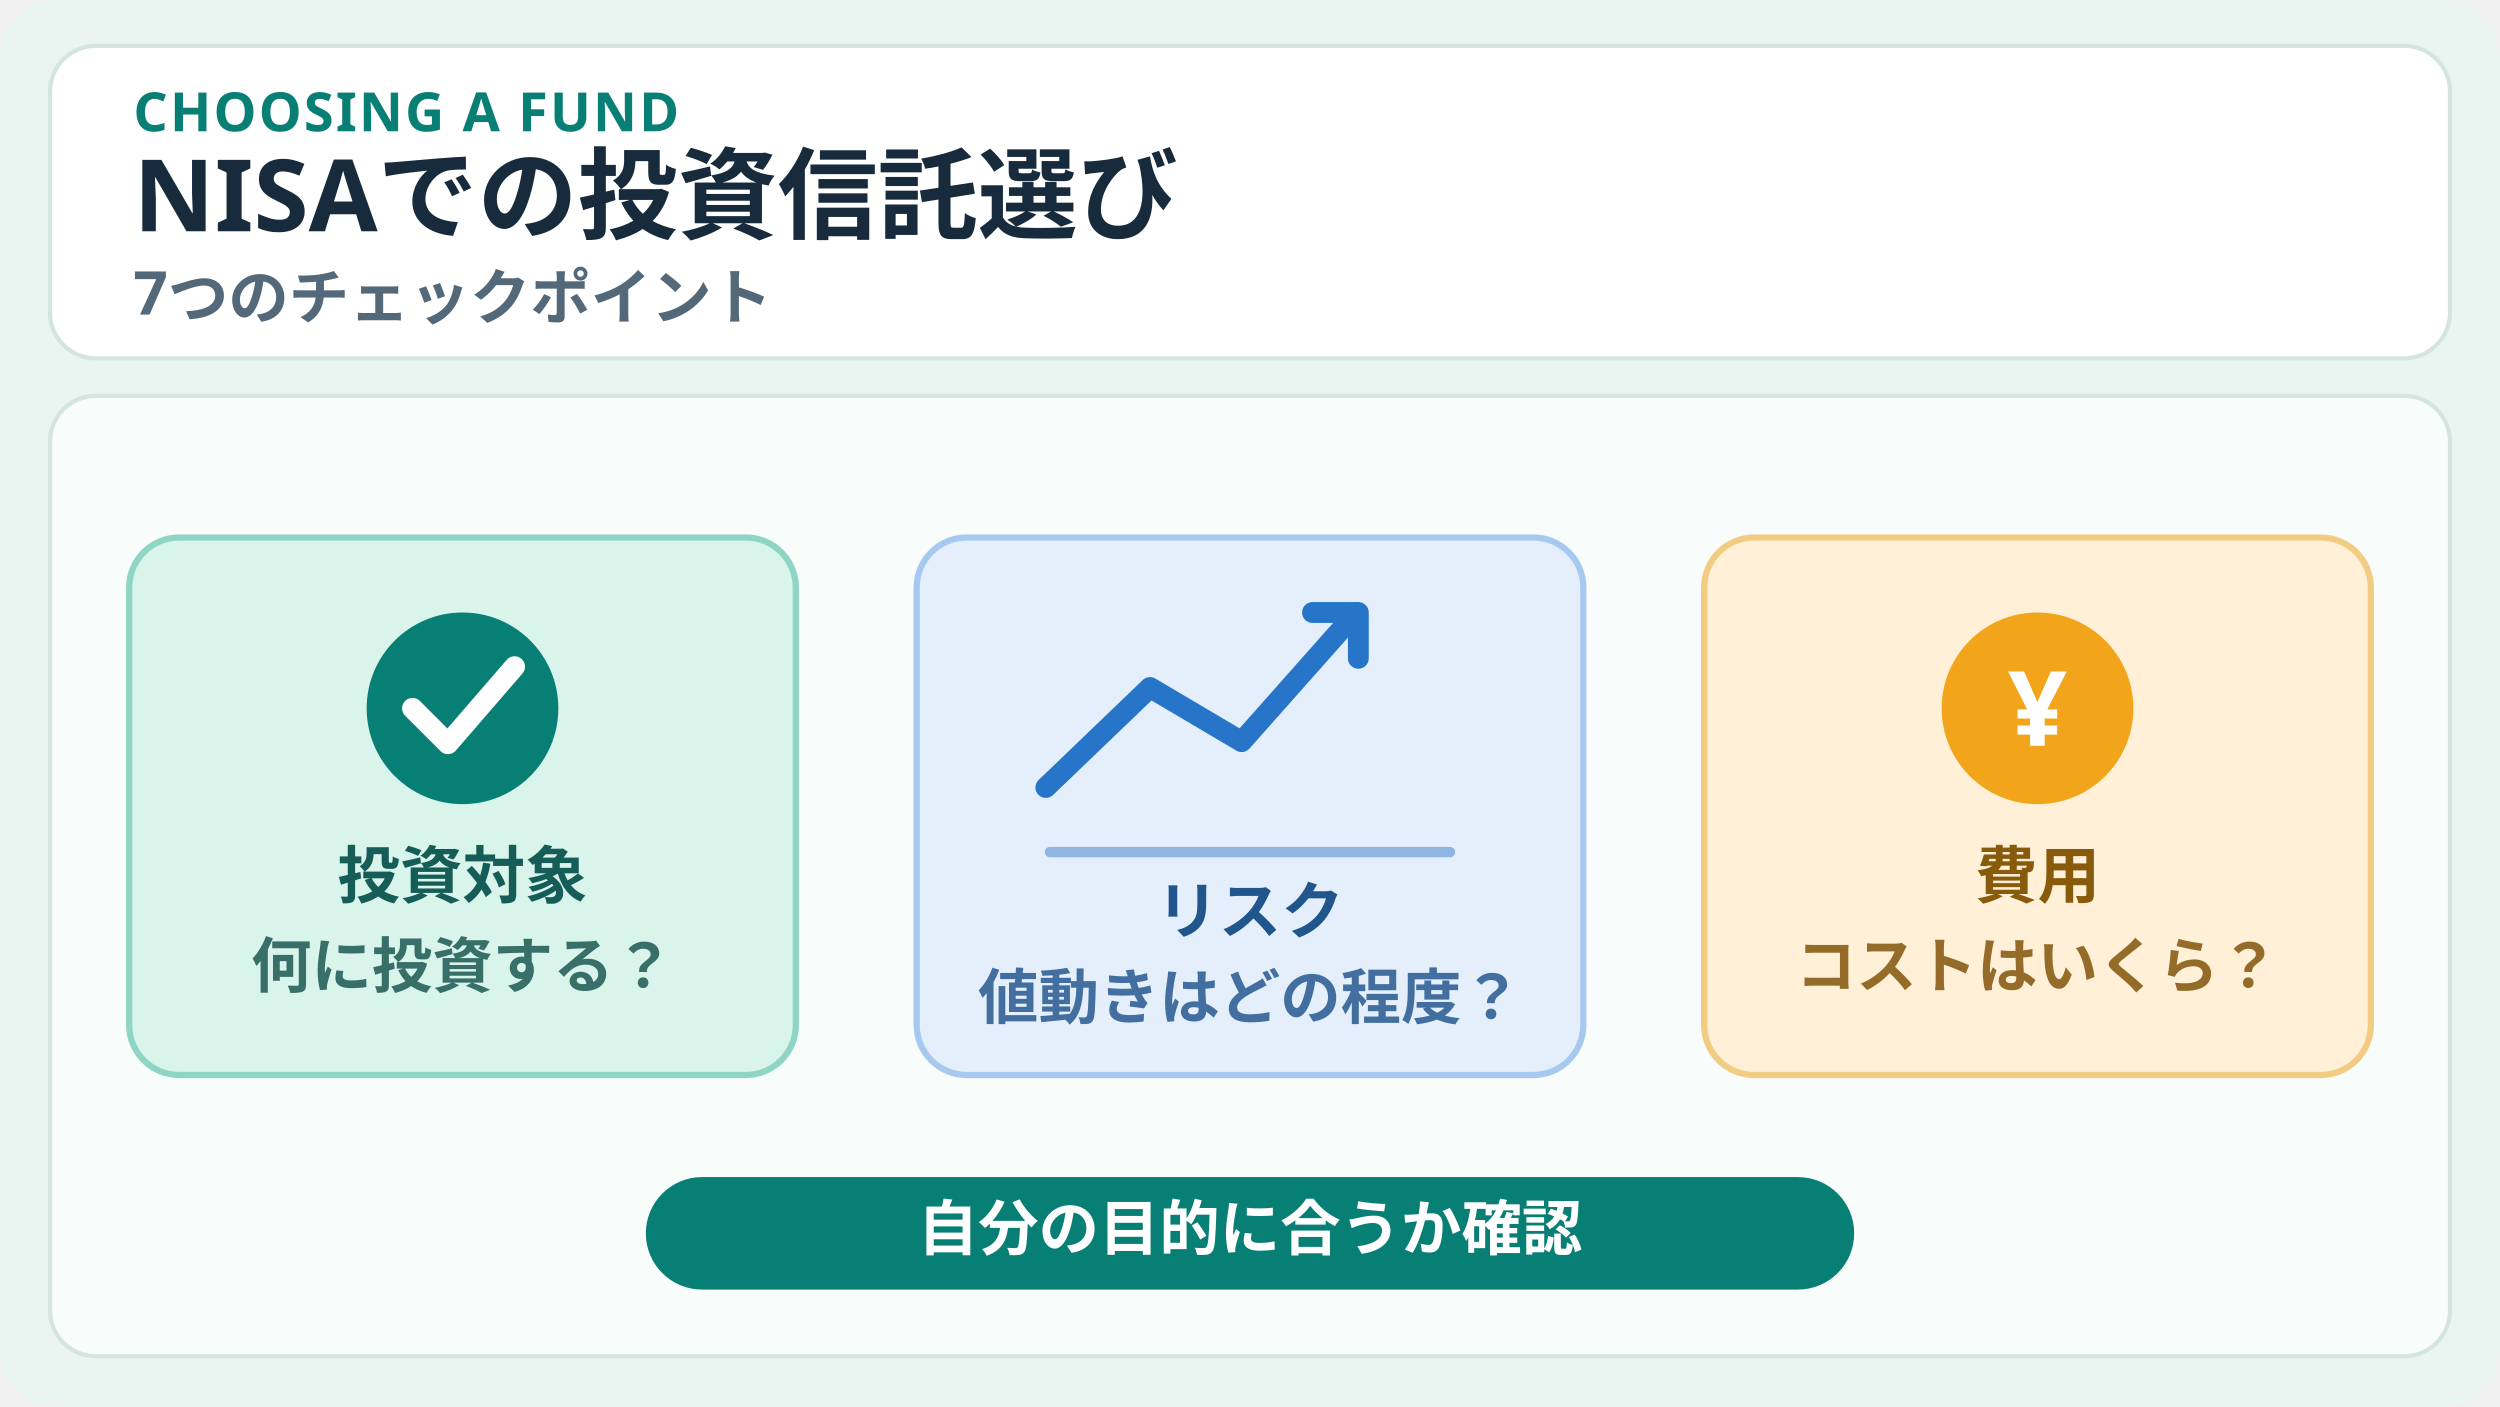
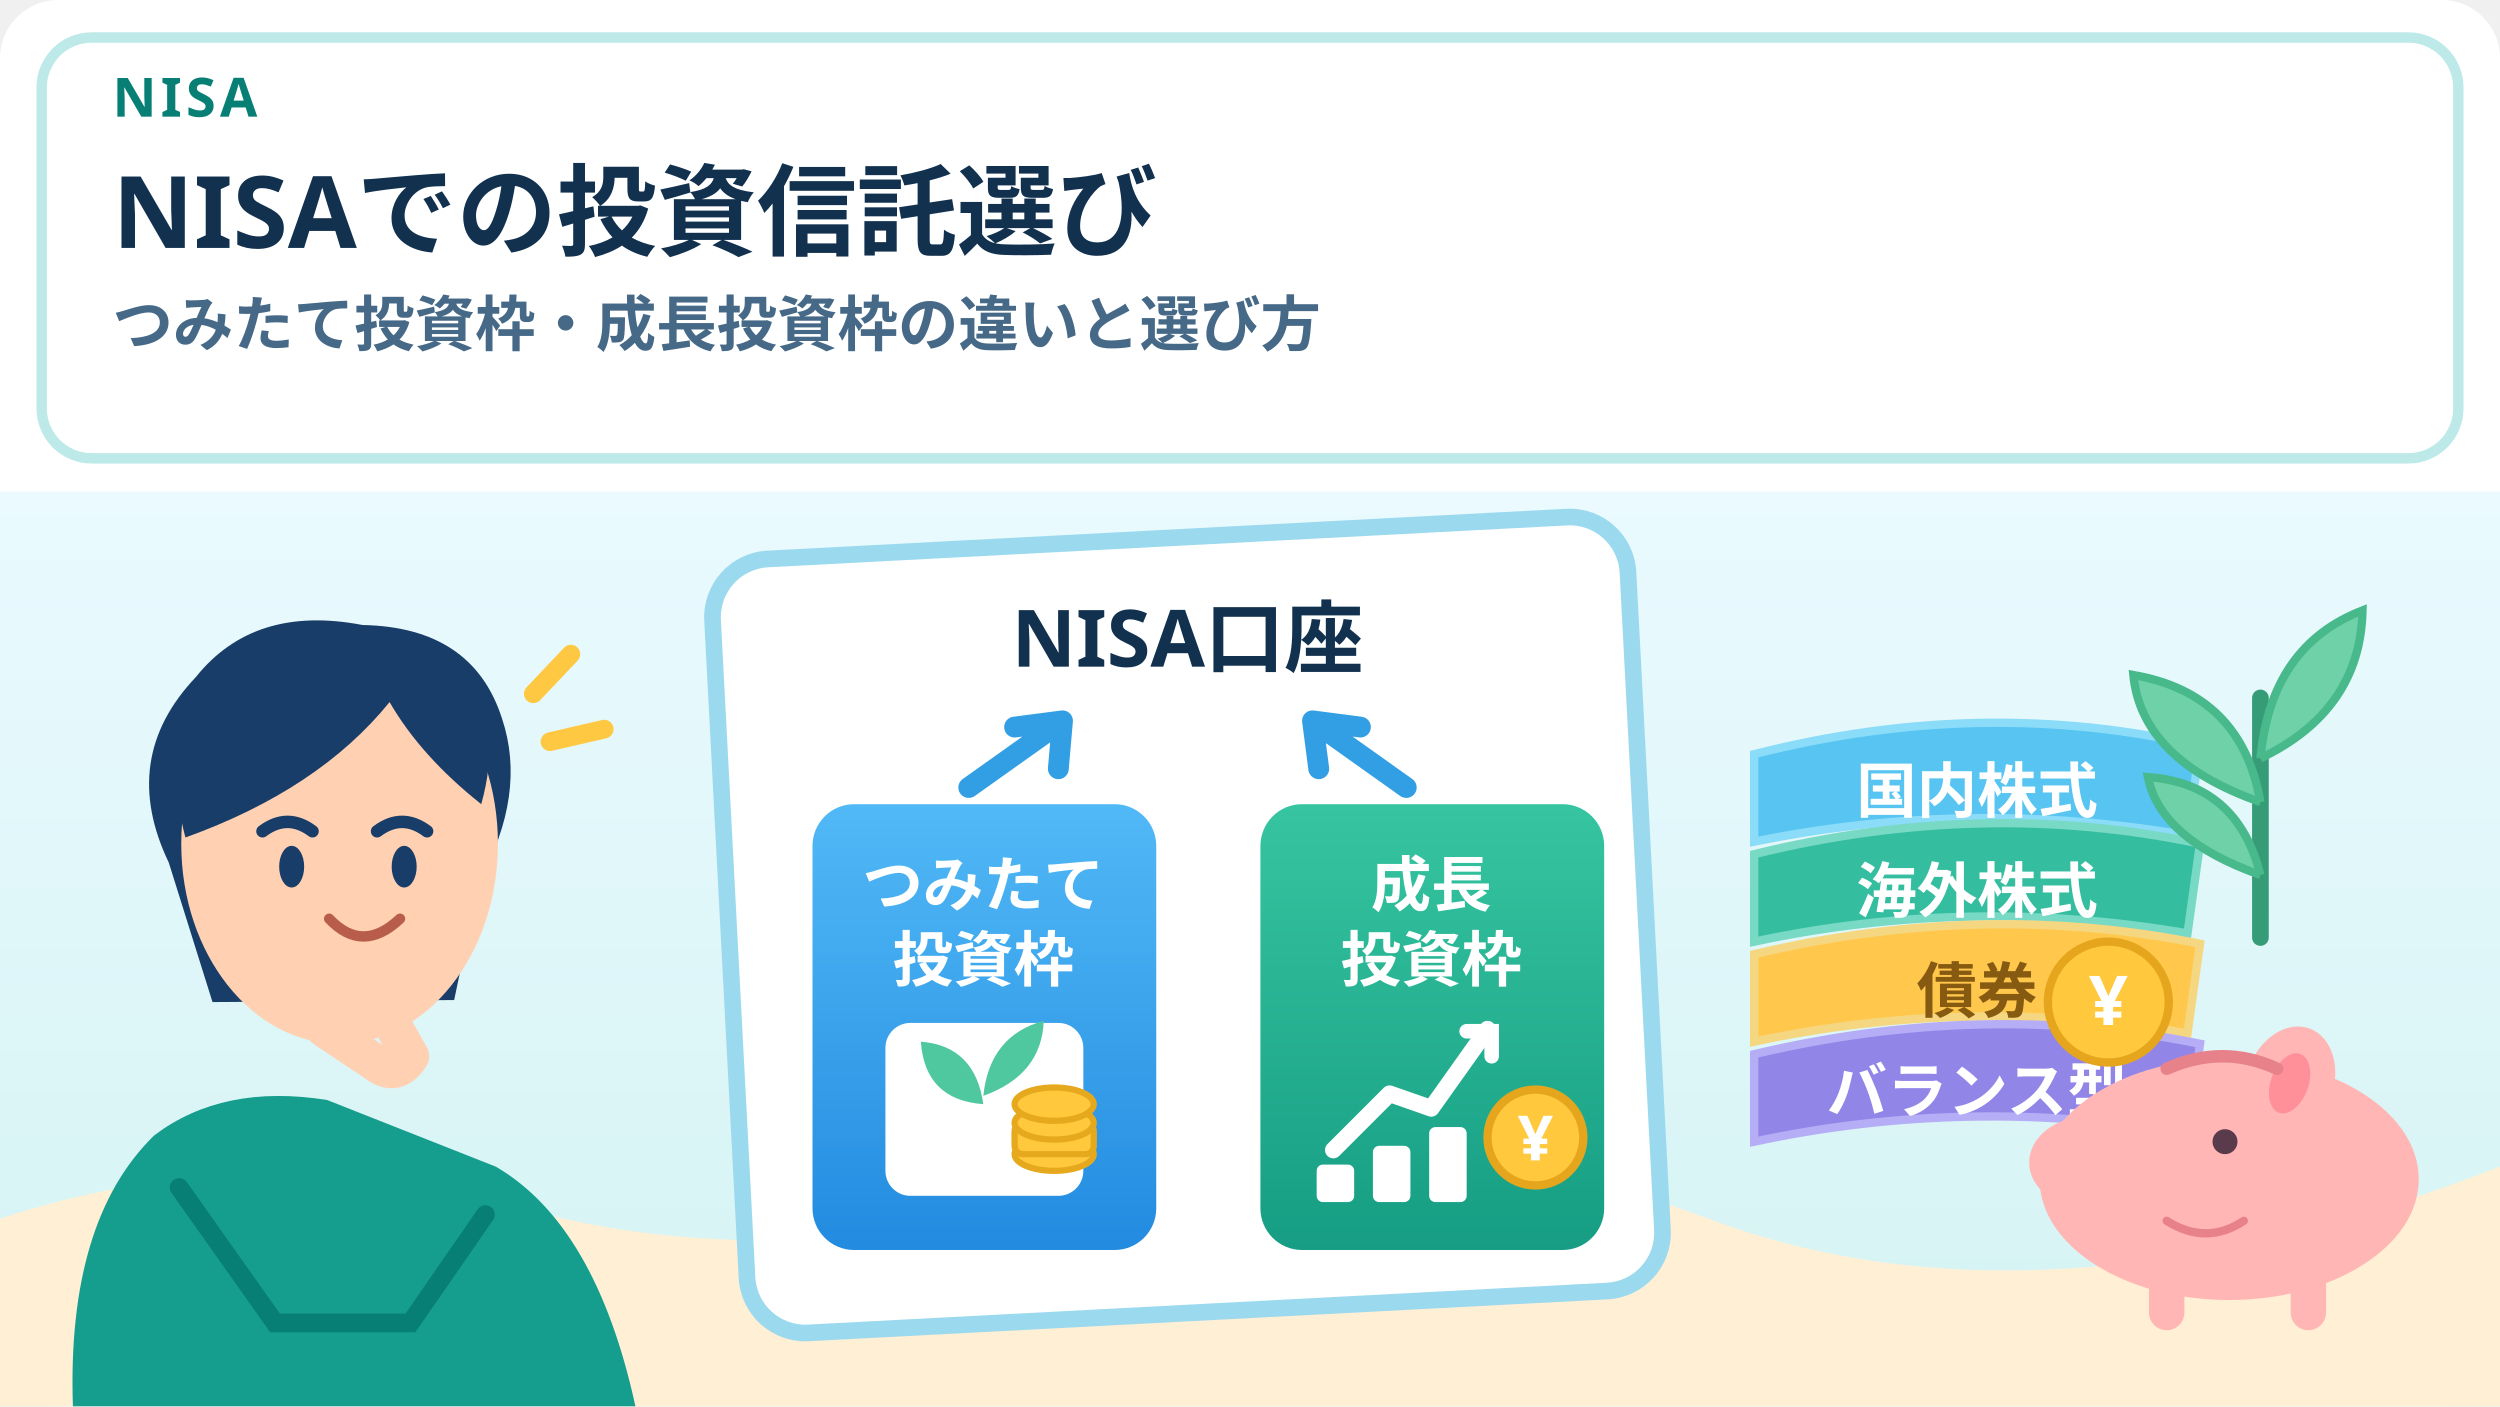
<svg xmlns="http://www.w3.org/2000/svg" width="1200" height="675" viewBox="0 0 1200 675" role="img" aria-labelledby="title desc">
-   <rect width="1200" height="675" rx="28" fill="#eaf5f2" />
-   <rect x="24" y="22" width="1152" height="150" rx="22" fill="#fff" stroke="#d4e4e0" stroke-width="2" />
-   <text x="64" y="63" font-family="sans-serif" font-size="26" font-weight="700" letter-spacing="1" fill="#087f75">CHOOSING A FUND</text>
-   <text x="64" y="111" font-family="sans-serif" font-size="48" font-weight="800" fill="#172b3d">NISAでの投資信託選び</text>
-   <text x="64" y="151" font-family="sans-serif" font-size="29" font-weight="650" fill="#536879">7つのチェックポイント</text>
-   <rect x="24" y="190" width="1152" height="461" rx="22" fill="#f8fcfb" stroke="#d4e4e0" stroke-width="2" />
-   <g transform="translate(62 258)">
-     <rect x="0" y="0" width="320" height="258" rx="24" fill="#d8f4eb" stroke="#8fd5c5" stroke-width="3" />
-     <circle cx="160" cy="82" r="46" fill="#087f75" />
-     <path d="M136 82l17 17 32-37" fill="none" stroke="#fff" stroke-width="10" stroke-linecap="round" stroke-linejoin="round" />
-     <text x="160" y="173" text-anchor="middle" font-family="sans-serif" font-size="30" font-weight="800" fill="#175d57">投資対象</text>
-     <text x="160" y="216" text-anchor="middle" font-family="sans-serif" font-size="29" font-weight="650" fill="#386f69">何に投資する？</text>
+   <defs>
+     <linearGradient id="sky" x1="0" y1="0" x2="0" y2="1">
+       <stop stop-color="#eafaff" />
+       <stop offset="1" stop-color="#d4f3f3" />
+     </linearGradient>
+     <linearGradient id="blue" x1="0" y1="0" x2="0" y2="1">
+       <stop stop-color="#51b9f6" />
+       <stop offset="1" stop-color="#238be0" />
+     </linearGradient>
+     <linearGradient id="green" x1="0" y1="0" x2="0" y2="1">
+       <stop stop-color="#36c5a0" />
+       <stop offset="1" stop-color="#169d83" />
+     </linearGradient>
+   </defs>
+   <rect width="1200" height="675" rx="28" fill="#fff" />
+   <rect x="20" y="18" width="1160" height="202" rx="24" fill="#fff" stroke="#bde9e9" stroke-width="5" />
+   <text x="54" y="56" font-family="sans-serif" font-size="26" font-weight="800" fill="#087f75" letter-spacing="2">NISA</text>
+   <text x="54" y="119" font-family="sans-serif" font-size="48" font-weight="800" fill="#12314f">NISAでの投資信託選び</text>
+   <text x="54" y="166" font-family="sans-serif" font-size="29" font-weight="700" fill="#466987">つみたて投資枠・成長投資枠の違いと選び方</text>
+   <rect x="0" y="236" width="1200" height="439" fill="url(#sky)" />
+   <path d="M0 585Q120 545 250 580T520 570T820 585T1200 560V675H0Z" fill="#ffefd5" />
+   <path d="M35 675Q32 586 74 545Q107 520 157 528L238 560Q286 588 305 675Z" fill="#159d8d" />
+   <path d="M86 570L132 635L197 635L233 583" fill="none" stroke="#087f75" stroke-width="9" stroke-linecap="round" />
+   <path d="M81 414Q57 364 94 325Q122 290 174 300Q227 301 241 345Q253 381 230 423L218 480L102 481Z" fill="#183d68" />
+   <ellipse cx="163" cy="405" rx="76" ry="96" fill="#ffd0b2" />
+   <path d="M89 402Q72 338 128 316Q183 288 225 330Q241 350 231 386Q202 363 187 337Q153 379 89 402Z" fill="#183d68" />
+   <path d="M126 399q12-9 24 0M181 399q12-9 24 0" fill="none" stroke="#183d68" stroke-width="6" stroke-linecap="round" />
+   <ellipse cx="140" cy="416" rx="6" ry="10" fill="#183d68" />
+   <ellipse cx="194" cy="416" rx="6" ry="10" fill="#183d68" />
+   <path d="M158 441q16 17 34 0" fill="none" stroke="#b85d4c" stroke-width="5" stroke-linecap="round" />
+   <path d="M158 465q-18 15-2 29l24 16q10 8 17-3l-13-23" fill="none" stroke="#ffd0b2" stroke-width="18" stroke-linecap="round" stroke-linejoin="round" />
+   <path d="M256 333l18-19m-10 42 26-6" stroke="#ffc842" stroke-width="9" stroke-linecap="round" />
+   <rect x="350" y="258" width="440" height="372" rx="28" fill="#fff" stroke="#9bd9ef" stroke-width="8" transform="rotate(-3 570 444)" />
+   <text x="570" y="320" text-anchor="middle" font-family="sans-serif" font-size="38" font-weight="800" fill="#12314f">NISA口座</text>
+   <path d="M510 346L465 378m45-32-2 23m2-23-23 3M630 346l45 32m-45-32 3 23m-3-23 23 3" fill="none" stroke="#329ee4" stroke-width="10" stroke-linecap="round" stroke-linejoin="round" />
+   <rect x="390" y="386" width="165" height="214" rx="20" fill="url(#blue)" />
+   <rect x="605" y="386" width="165" height="214" rx="20" fill="url(#green)" />
+   <text x="472" y="435" text-anchor="middle" font-family="sans-serif" font-size="29" font-weight="800" fill="#fff">つみたて</text>
+   <text x="472" y="471" text-anchor="middle" font-family="sans-serif" font-size="29" font-weight="800" fill="#fff">投資枠</text>
+   <rect x="425" y="491" width="95" height="83" rx="12" fill="#fff" />
+   <path d="M472 558v-37m0 9q-28-2-30-30 26 2 30 30m0-4q3-29 29-36-1 26-29 36" fill="#4fc89f" />
+   <g fill="#ffc83d" stroke="#e6a91d" stroke-width="3">
+     <ellipse cx="506" cy="554" rx="19" ry="8" />
+     <rect x="487" y="539" width="38" height="15" rx="4" />
+     <ellipse cx="506" cy="539" rx="19" ry="8" />
+     <ellipse cx="506" cy="530" rx="19" ry="8" />
  </g>
-   <g transform="translate(440 258)">
-     <rect x="0" y="0" width="320" height="258" rx="24" fill="#e4effb" stroke="#a7c9ef" stroke-width="3" />
-     <path d="M62 120l50-48 44 26 55-62" fill="none" stroke="#2775c8" stroke-width="10" stroke-linecap="round" stroke-linejoin="round" />
-     <path d="M190 36h22v22" fill="none" stroke="#2775c8" stroke-width="10" stroke-linecap="round" stroke-linejoin="round" />
-     <path d="M64 151h192" stroke="#8fb5e3" stroke-width="5" stroke-linecap="round" />
-     <text x="160" y="190" text-anchor="middle" font-family="sans-serif" font-size="30" font-weight="800" fill="#20568c">リスク</text>
-     <text x="160" y="231" text-anchor="middle" font-family="sans-serif" font-size="29" font-weight="650" fill="#426f9f">値動きはどの程度？</text>
+   <text x="687" y="435" text-anchor="middle" font-family="sans-serif" font-size="29" font-weight="800" fill="#fff">成長</text>
+   <text x="687" y="471" text-anchor="middle" font-family="sans-serif" font-size="29" font-weight="800" fill="#fff">投資枠</text>
+   <path d="M640 552l27-27 20 7 27-38" fill="none" stroke="#fff" stroke-width="8" stroke-linecap="round" stroke-linejoin="round" />
+   <path d="M704 495h12v12" fill="none" stroke="#fff" stroke-width="7" stroke-linecap="round" />
+   <g fill="#fff">
+     <rect x="632" y="559" width="18" height="18" rx="3" />
+     <rect x="659" y="550" width="18" height="27" rx="3" />
+     <rect x="686" y="541" width="18" height="36" rx="3" />
  </g>
-   <g transform="translate(818 258)">
-     <rect x="0" y="0" width="320" height="258" rx="24" fill="#fff0d7" stroke="#f2cc83" stroke-width="3" />
-     <circle cx="160" cy="82" r="46" fill="#f2a51a" />
-     <text x="160" y="100" text-anchor="middle" font-family="sans-serif" font-size="50" font-weight="800" fill="#fff">¥</text>
-     <text x="160" y="173" text-anchor="middle" font-family="sans-serif" font-size="30" font-weight="800" fill="#885a0b">費用</text>
-     <text x="160" y="216" text-anchor="middle" font-family="sans-serif" font-size="29" font-weight="650" fill="#946b28">コストはいくら？</text>
+   <circle cx="737" cy="546" r="23" fill="#ffc83d" stroke="#e5a61d" stroke-width="4" />
+   <text x="737" y="557" text-anchor="middle" font-family="sans-serif" font-size="30" font-weight="800" fill="#fff">¥</text>
+   <g transform="translate(812 332)">
+     <path d="M30 30Q140 2 244 26L238 69Q133 51 30 72Z" fill="#57c4f2" stroke="#8bdcf8" stroke-width="4" />
+     <path d="M30 78Q140 51 244 73L238 116Q133 98 30 120Z" fill="#35bda0" stroke="#78d9c5" stroke-width="4" />
+     <path d="M30 126Q140 100 244 121L238 164Q133 146 30 168Z" fill="#ffc84c" stroke="#f5d782" stroke-width="4" />
+     <path d="M30 174Q140 148 244 169L238 212Q133 194 30 216Z" fill="#9285e8" stroke="#b5adf5" stroke-width="4" />
+     <g font-family="sans-serif" font-size="29" font-weight="800" text-anchor="middle">
+       <text x="137" y="58" fill="#fff">国内株式</text>
+       <text x="137" y="106" fill="#fff">海外株式</text>
+       <text x="137" y="154" fill="#875a12">債券</text>
+       <text x="137" y="202" fill="#fff">バランス型</text>
+     </g>
  </g>
-   <rect x="310" y="565" width="580" height="54" rx="27" fill="#087f75" />
-   <text x="600" y="600" text-anchor="middle" font-family="sans-serif" font-size="29" font-weight="800" fill="#fff">自分の目的に合うか確認</text>
+   <path d="M1085 450V335" stroke="#369b77" stroke-width="8" stroke-linecap="round" />
+   <path d="M1085 385Q1028 365 1024 324Q1076 333 1085 385M1085 364Q1090 310 1134 293Q1133 341 1085 364M1085 420Q1037 403 1031 373Q1074 376 1085 420" fill="#6ed1a7" stroke="#48b98b" stroke-width="4" />
+   <ellipse cx="1070" cy="566" rx="91" ry="58" fill="#ffb6b4" />
+   <ellipse cx="1002" cy="558" rx="28" ry="22" fill="#ffb6b4" />
+   <ellipse cx="1099" cy="520" rx="21" ry="28" fill="#ffb6b4" transform="rotate(20 1099 520)" />
+   <ellipse cx="1099" cy="520" rx="9" ry="15" fill="#ff8f98" transform="rotate(20 1099 520)" />
+   <ellipse cx="1137" cy="555" rx="15" ry="12" fill="#ffb6b4" />
+   <circle cx="1068" cy="548" r="6" fill="#593b4c" />
+   <path d="M1040 586q19 12 37 0" fill="none" stroke="#e7828a" stroke-width="4" stroke-linecap="round" />
+   <path d="M1040 609v21m68-21v21" stroke="#ffb6b4" stroke-width="17" stroke-linecap="round" />
+   <path d="M1040 513q27-12 53 0" fill="none" stroke="#e7828a" stroke-width="6" stroke-linecap="round" />
+   <circle cx="1012" cy="481" r="29" fill="#ffc83d" stroke="#e5a61d" stroke-width="4" />
+   <text x="1012" y="492" text-anchor="middle" font-family="sans-serif" font-size="33" font-weight="800" fill="#fff">¥</text>
</svg>
